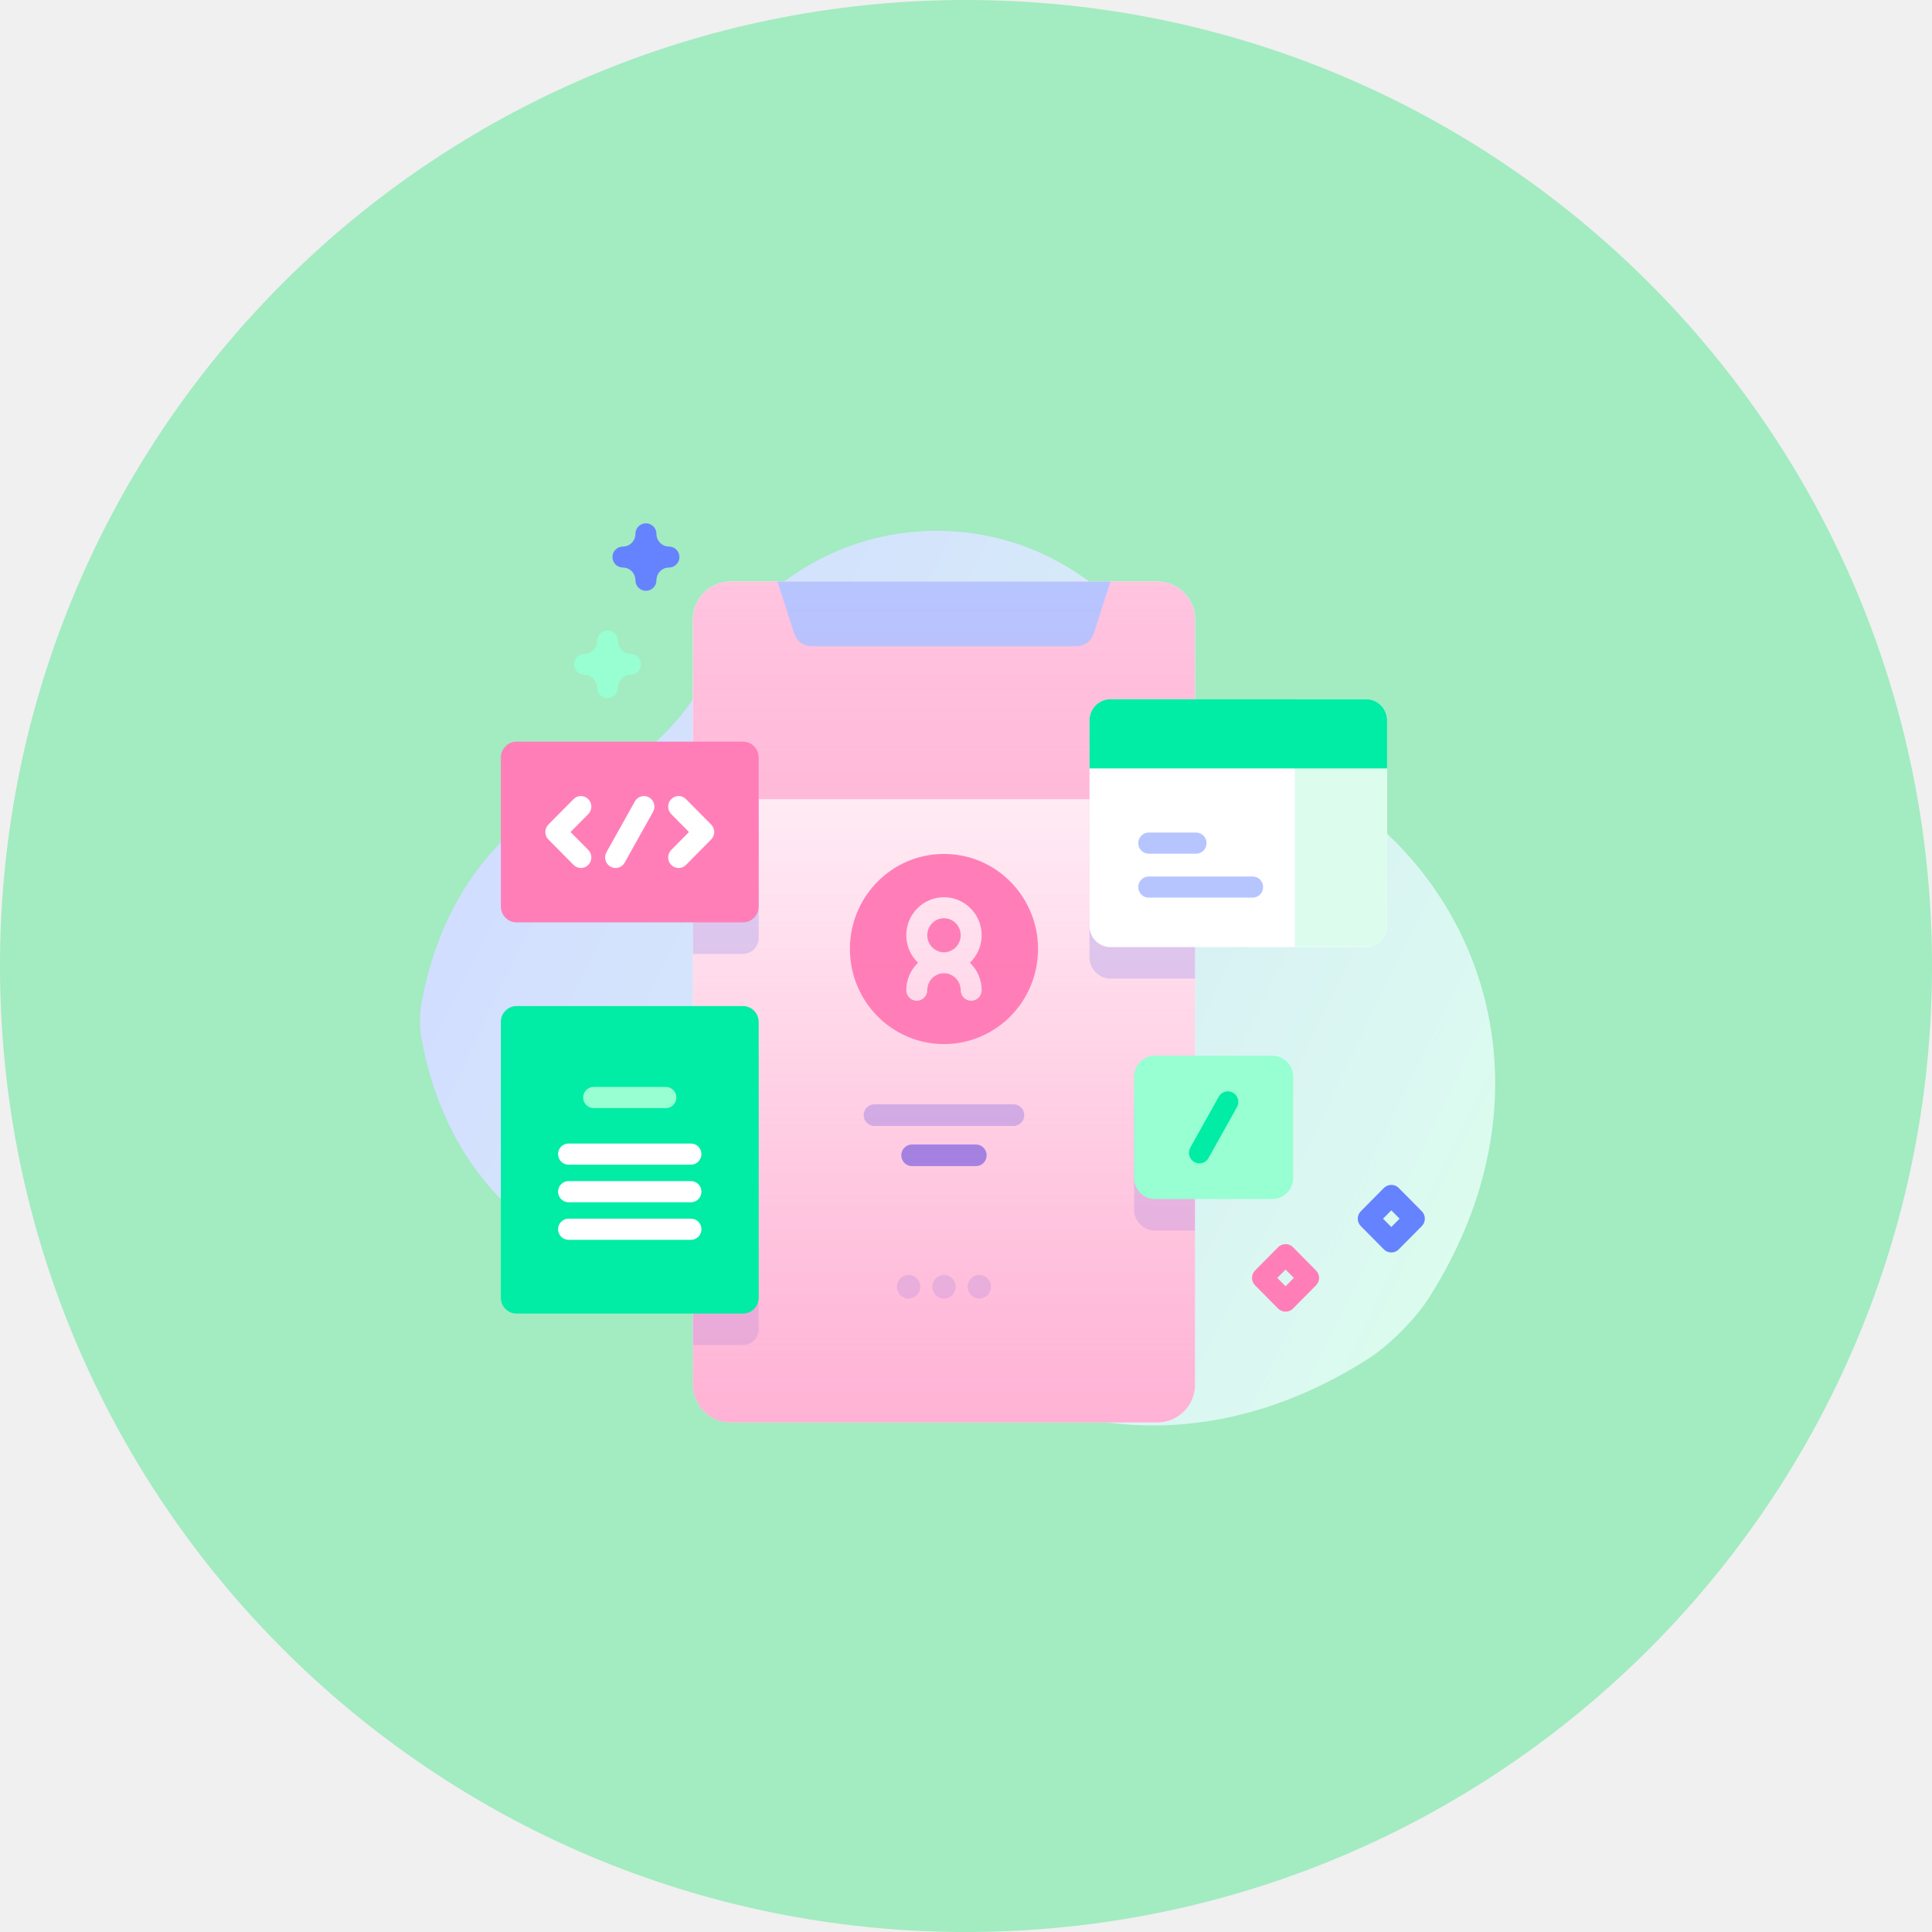
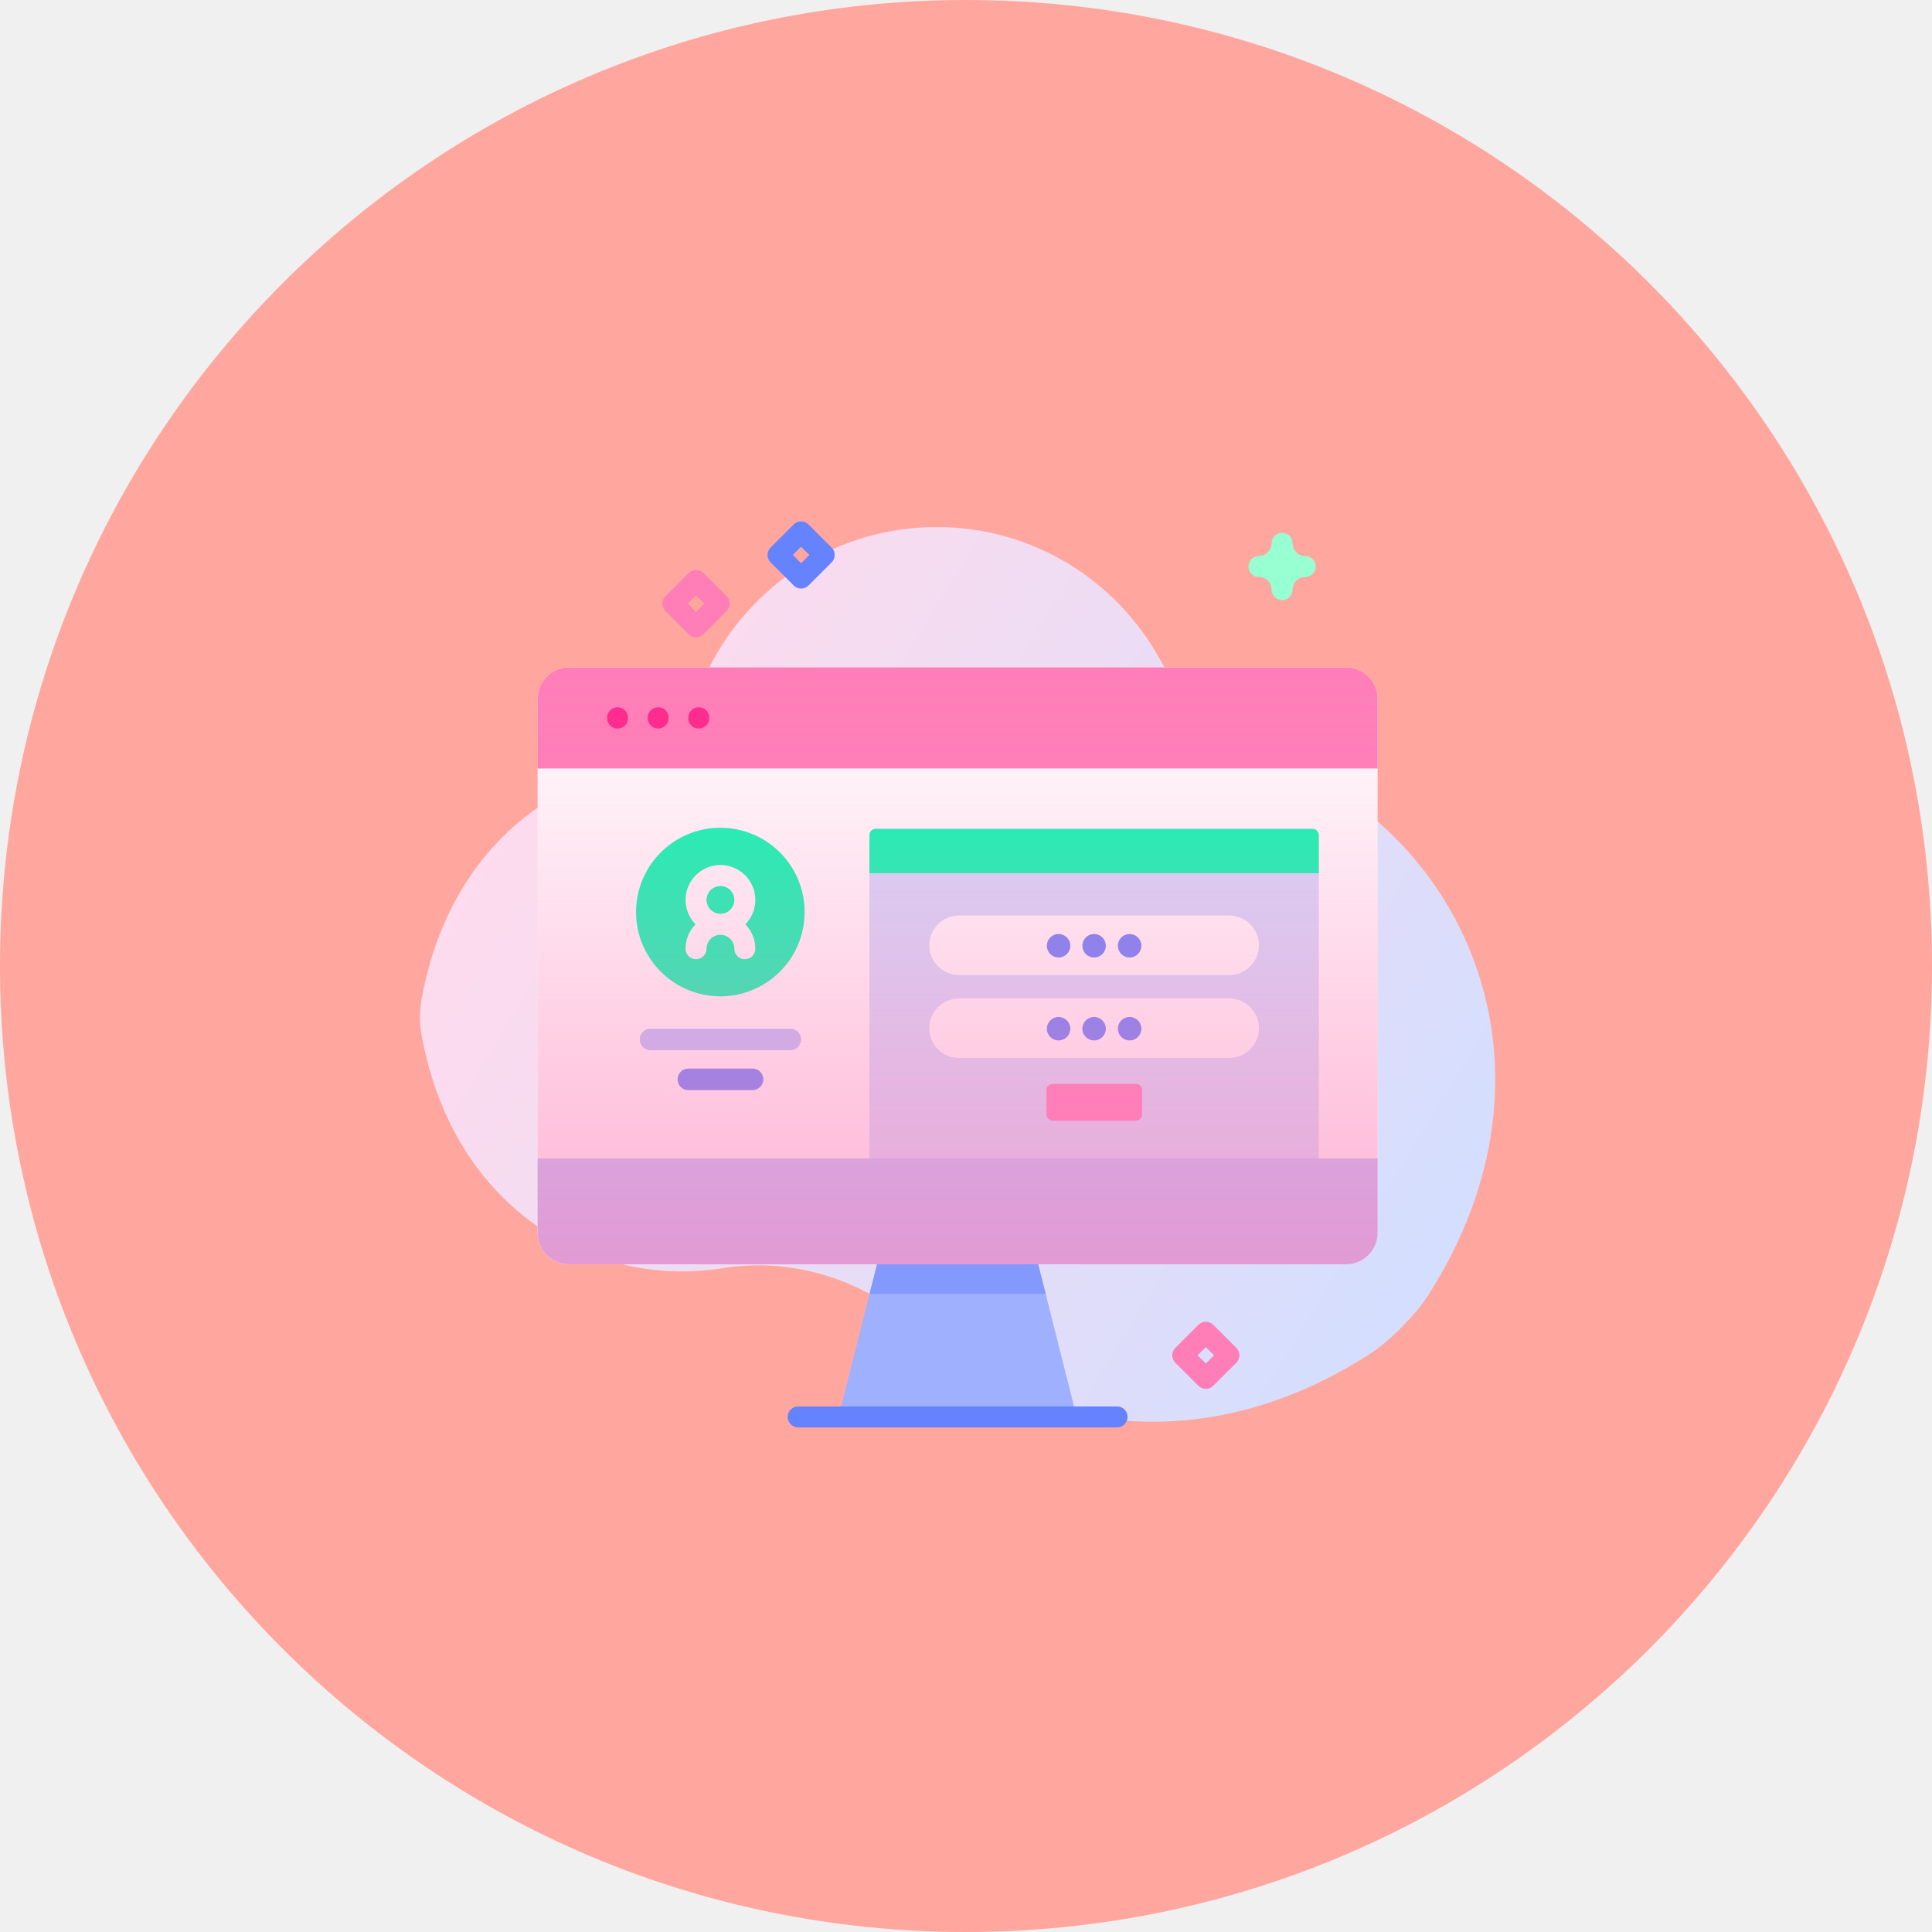
<svg xmlns="http://www.w3.org/2000/svg" width="115" height="115" viewBox="0 0 115 115" fill="none">
-   <circle cx="57.5" cy="57.5" r="57.5" fill="#A3EBC1" />
+   <circle cx="57.5" cy="57.5" r="57.5" fill="#FFA79E" />
  <g clip-path="url(#clip0)">
-     <path d="M76.029 45.506C73.067 44.351 70.564 42.245 69.034 39.458C66.46 34.772 61.48 31.596 55.756 31.596C49.815 31.596 44.675 35.018 42.196 39.998C40.678 43.048 38.094 45.443 34.935 46.718C30.266 48.602 26.347 52.909 25.103 59.641C24.967 60.38 24.965 61.139 25.101 61.878C27.032 72.325 35.401 76.932 43.018 75.71C47.284 75.026 51.602 76.449 54.764 79.393C61.193 85.38 71.499 87.257 81.504 80.84C82.677 80.088 84.249 78.51 85 77.338C93.621 63.879 87.235 49.873 76.029 45.506Z" fill="url(#paint0_linear)" />
-     <path d="M71.133 36.867V82.421C71.133 83.663 70.126 84.671 68.884 84.671H43.493C42.251 84.671 41.244 83.663 41.244 82.421V36.867C41.244 35.625 42.251 34.618 43.493 34.618H68.884C70.126 34.618 71.133 35.625 71.133 36.867Z" fill="white" />
-     <path d="M71.133 64.713V73.245H68.749C68.062 73.245 67.503 72.681 67.503 71.987V65.973C67.503 65.277 68.062 64.713 68.749 64.713H71.133V64.713Z" fill="#D2DEFF" />
-     <path d="M45.159 46.966V55.833C45.159 56.355 44.74 56.778 44.224 56.778H41.244V46.02H44.224C44.74 46.02 45.159 46.443 45.159 46.966Z" fill="#D2DEFF" />
-     <path d="M45.159 62.705V79.118C45.159 79.64 44.74 80.064 44.224 80.064H41.244V61.759H44.224C44.74 61.759 45.159 62.183 45.159 62.705Z" fill="#D2DEFF" />
-     <path d="M71.133 43.495V58.25H66.106C65.414 58.25 64.852 57.688 64.852 56.996V44.749C64.852 44.057 65.414 43.495 66.106 43.495L71.133 43.495Z" fill="#D2DEFF" />
-     <path d="M71.133 47.571V36.879C71.133 35.63 70.132 34.618 68.896 34.618H43.481C42.246 34.618 41.244 35.63 41.244 36.879V47.571H71.133Z" fill="#FFC4DF" />
-     <path d="M65.099 37.718L66.098 34.617H46.28L47.279 37.718C47.423 38.167 47.838 38.471 48.305 38.471H64.073C64.54 38.471 64.954 38.168 65.099 37.718Z" fill="#B7C5FF" />
-     <path d="M56.189 62.147C59.281 62.147 61.787 59.614 61.787 56.488C61.787 53.362 59.281 50.829 56.189 50.829C53.097 50.829 50.59 53.362 50.59 56.488C50.59 59.614 53.097 62.147 56.189 62.147Z" fill="#FF7EB8" />
-     <path d="M57.733 57.307C58.163 56.894 58.433 56.313 58.433 55.669C58.433 54.422 57.426 53.407 56.189 53.407C54.951 53.407 53.944 54.422 53.944 55.669C53.944 56.313 54.214 56.894 54.644 57.307C54.214 57.719 53.944 58.3 53.944 58.944C53.944 59.289 54.224 59.569 54.569 59.569C54.914 59.569 55.194 59.289 55.194 58.944C55.194 58.386 55.64 57.932 56.189 57.932C56.737 57.932 57.183 58.386 57.183 58.944C57.183 59.289 57.463 59.569 57.808 59.569C58.154 59.569 58.433 59.289 58.433 58.944C58.434 58.3 58.164 57.719 57.733 57.307ZM55.194 55.669C55.194 55.111 55.64 54.657 56.189 54.657C56.737 54.657 57.184 55.111 57.184 55.669C57.184 56.227 56.737 56.682 56.189 56.682C55.64 56.682 55.194 56.227 55.194 55.669Z" fill="white" />
-     <path d="M60.331 67.022H52.047C51.695 67.022 51.409 66.734 51.409 66.378C51.409 66.022 51.695 65.734 52.047 65.734H60.331C60.683 65.734 60.968 66.022 60.968 66.378C60.968 66.734 60.683 67.022 60.331 67.022Z" fill="#B7C5FF" />
-     <path d="M58.091 69.412H54.286C53.934 69.412 53.649 69.123 53.649 68.768C53.649 68.412 53.934 68.123 54.286 68.123H58.091C58.443 68.123 58.729 68.412 58.729 68.768C58.729 69.123 58.443 69.412 58.091 69.412Z" fill="#6583FE" />
-     <path d="M58.293 77.296C58.677 77.296 58.988 76.981 58.988 76.593C58.988 76.204 58.677 75.89 58.293 75.89C57.909 75.89 57.597 76.204 57.597 76.593C57.597 76.981 57.909 77.296 58.293 77.296Z" fill="#D2DEFF" />
-     <path d="M56.189 75.89C56.573 75.89 56.884 76.204 56.884 76.593C56.884 76.981 56.573 77.296 56.189 77.296C55.805 77.296 55.493 76.981 55.493 76.593C55.493 76.204 55.805 75.89 56.189 75.89Z" fill="#D2DEFF" />
-     <path d="M54.085 77.296C54.469 77.296 54.78 76.981 54.78 76.593C54.78 76.204 54.469 75.89 54.085 75.89C53.701 75.89 53.389 76.204 53.389 76.593C53.389 76.981 53.701 77.296 54.085 77.296Z" fill="#D2DEFF" />
-     <path d="M71.133 36.867V82.421C71.133 83.663 70.126 84.671 68.884 84.671H43.493C42.251 84.671 41.244 83.663 41.244 82.421V36.867C41.244 35.625 42.251 34.618 43.493 34.618H68.884C70.126 34.618 71.133 35.625 71.133 36.867Z" fill="url(#paint1_linear)" />
-     <path d="M75.731 71.371H68.749C68.061 71.371 67.504 70.807 67.504 70.112V64.098C67.504 63.403 68.061 62.839 68.749 62.839H75.731C76.419 62.839 76.976 63.403 76.976 64.098V70.112C76.976 70.807 76.419 71.371 75.731 71.371Z" fill="#97FFD2" />
-     <path d="M71.393 69.249C71.29 69.249 71.185 69.223 71.088 69.168C70.788 68.997 70.683 68.613 70.852 68.31L72.544 65.281C72.713 64.978 73.093 64.872 73.392 65.043C73.692 65.213 73.797 65.597 73.628 65.9L71.936 68.929C71.822 69.134 71.611 69.249 71.393 69.249Z" fill="#01ECA5" />
-     <path d="M44.224 54.904H30.748C30.231 54.904 29.813 54.481 29.813 53.959V45.092C29.813 44.569 30.231 44.146 30.748 44.146H44.224C44.74 44.146 45.159 44.569 45.159 45.092V53.959C45.159 54.481 44.74 54.904 44.224 54.904Z" fill="#FF7EB8" />
-     <path d="M34.578 51.667C34.419 51.667 34.26 51.605 34.139 51.482L32.642 49.969C32.399 49.724 32.399 49.326 32.642 49.081L34.139 47.568C34.381 47.322 34.775 47.322 35.018 47.568C35.261 47.813 35.261 48.211 35.018 48.456L33.961 49.525L35.018 50.593C35.261 50.839 35.261 51.237 35.018 51.482C34.897 51.605 34.737 51.667 34.578 51.667Z" fill="white" />
-     <path d="M40.394 47.383C40.553 47.383 40.712 47.445 40.833 47.568L42.33 49.081C42.573 49.326 42.573 49.724 42.33 49.969L40.833 51.483C40.591 51.728 40.197 51.728 39.954 51.483C39.711 51.237 39.711 50.839 39.954 50.594L41.011 49.525L39.954 48.457C39.711 48.211 39.711 47.813 39.954 47.568C40.075 47.445 40.235 47.383 40.394 47.383Z" fill="white" />
-     <path d="M36.64 51.667C36.537 51.667 36.432 51.641 36.335 51.585C36.036 51.415 35.931 51.031 36.099 50.729L37.79 47.703C37.958 47.401 38.338 47.294 38.637 47.465C38.936 47.636 39.041 48.019 38.873 48.321L37.182 51.347C37.068 51.552 36.857 51.667 36.64 51.667Z" fill="white" />
-     <path d="M44.224 78.189H30.748C30.231 78.189 29.813 77.766 29.813 77.243V60.831C29.813 60.309 30.231 59.885 30.748 59.885H44.224C44.74 59.885 45.159 60.309 45.159 60.831V77.243C45.159 77.766 44.74 78.189 44.224 78.189Z" fill="#01ECA5" />
-     <path d="M81.311 56.376H66.106C65.414 56.376 64.852 55.814 64.852 55.122V42.874C64.852 42.182 65.414 41.621 66.106 41.621H81.311C82.004 41.621 82.565 42.182 82.565 42.874V55.122C82.565 55.814 82.004 56.376 81.311 56.376Z" fill="white" />
-     <path d="M81.318 41.621H77.068V56.376H81.318C82.007 56.376 82.565 55.811 82.565 55.115V42.881C82.565 42.185 82.007 41.621 81.318 41.621Z" fill="#DCFDEE" />
-     <path d="M82.565 45.739V42.881C82.565 42.185 82.007 41.621 81.318 41.621H66.099C65.411 41.621 64.852 42.185 64.852 42.881V45.739H82.565Z" fill="#01ECA5" />
-     <path d="M74.562 53.432H68.377C68.032 53.432 67.753 53.15 67.753 52.802C67.753 52.454 68.032 52.172 68.377 52.172H74.562C74.906 52.172 75.185 52.454 75.185 52.802C75.185 53.15 74.906 53.432 74.562 53.432Z" fill="#B7C5FF" />
-     <path d="M71.195 50.816H68.377C68.032 50.816 67.753 50.534 67.753 50.186C67.753 49.838 68.032 49.556 68.377 49.556H71.195C71.539 49.556 71.818 49.838 71.818 50.186C71.818 50.534 71.539 50.816 71.195 50.816Z" fill="#B7C5FF" />
-     <path d="M41.13 69.326H33.842C33.497 69.326 33.218 69.044 33.218 68.696C33.218 68.349 33.497 68.067 33.842 68.067H41.13C41.474 68.067 41.753 68.349 41.753 68.696C41.753 69.044 41.474 69.326 41.13 69.326Z" fill="white" />
-     <path d="M39.637 65.958H35.334C34.99 65.958 34.712 65.676 34.712 65.328C34.712 64.98 34.99 64.698 35.334 64.698H39.637C39.981 64.698 40.26 64.98 40.26 65.328C40.26 65.676 39.981 65.958 39.637 65.958Z" fill="#97FFD2" />
-     <path d="M41.13 71.563H33.842C33.497 71.563 33.218 71.281 33.218 70.933C33.218 70.585 33.497 70.303 33.842 70.303H41.13C41.474 70.303 41.753 70.585 41.753 70.933C41.753 71.281 41.474 71.563 41.13 71.563Z" fill="white" />
-     <path d="M41.13 73.799H33.842C33.497 73.799 33.218 73.517 33.218 73.17C33.218 72.822 33.497 72.54 33.842 72.54H41.13C41.474 72.54 41.753 72.822 41.753 73.17C41.753 73.517 41.474 73.799 41.13 73.799Z" fill="white" />
-     <path d="M82.816 74.552C82.649 74.552 82.489 74.485 82.372 74.366L81 72.98C80.759 72.736 80.759 72.344 81 72.101L82.372 70.714C82.489 70.596 82.649 70.529 82.816 70.529C82.983 70.529 83.143 70.596 83.26 70.714L84.632 72.101C84.873 72.344 84.873 72.736 84.632 72.98L83.26 74.366C83.143 74.485 82.983 74.552 82.816 74.552ZM82.324 72.54L82.816 73.038L83.308 72.54L82.816 72.043L82.324 72.54Z" fill="#6583FE" />
-     <path d="M76.521 78.077C76.354 78.077 76.194 78.01 76.076 77.891L74.705 76.505C74.464 76.262 74.464 75.869 74.705 75.626L76.076 74.24C76.194 74.121 76.354 74.054 76.521 74.054C76.688 74.054 76.848 74.121 76.965 74.24L78.337 75.626C78.578 75.869 78.578 76.262 78.337 76.505L76.965 77.891C76.848 78.01 76.688 78.077 76.521 78.077ZM76.028 76.065L76.521 76.563L77.013 76.065L76.521 75.568L76.028 76.065Z" fill="#FF7EB8" />
-     <path d="M36.163 41.552C35.817 41.552 35.538 41.272 35.538 40.927C35.538 40.508 35.204 40.168 34.794 40.168C34.449 40.168 34.169 39.889 34.169 39.543C34.169 39.198 34.449 38.918 34.794 38.918C35.204 38.918 35.538 38.578 35.538 38.16C35.538 37.815 35.817 37.535 36.163 37.535C36.508 37.535 36.788 37.815 36.788 38.16C36.788 38.578 37.121 38.918 37.531 38.918C37.876 38.918 38.156 39.198 38.156 39.543C38.156 39.889 37.876 40.168 37.531 40.168C37.121 40.168 36.788 40.509 36.788 40.927C36.788 41.272 36.508 41.552 36.163 41.552Z" fill="#97FFD2" />
-     <path d="M38.448 35.167C38.103 35.167 37.823 34.887 37.823 34.542C37.823 34.123 37.49 33.783 37.08 33.783C36.735 33.783 36.455 33.504 36.455 33.158C36.455 32.813 36.735 32.533 37.08 32.533C37.49 32.533 37.823 32.193 37.823 31.775C37.823 31.43 38.103 31.15 38.448 31.15C38.794 31.15 39.073 31.43 39.073 31.775C39.073 32.193 39.407 32.533 39.817 32.533C40.162 32.533 40.442 32.813 40.442 33.158C40.442 33.504 40.162 33.783 39.817 33.783C39.407 33.783 39.073 34.124 39.073 34.542C39.073 34.887 38.794 35.167 38.448 35.167Z" fill="#6583FE" />
+     <path d="M76.029 45.283C73.067 44.129 70.564 42.022 69.034 39.236C66.46 34.55 61.48 31.373 55.756 31.373C49.815 31.373 44.675 34.795 42.196 39.776C40.678 42.826 38.094 45.221 34.935 46.496C30.266 48.38 26.347 52.686 25.103 59.419C24.967 60.157 24.965 60.917 25.101 61.656C27.032 72.102 35.401 76.71 43.018 75.488C47.284 74.804 51.602 76.227 54.764 79.171C61.193 85.157 71.499 87.034 81.504 80.617C82.677 79.865 84.249 78.288 85 77.115C93.621 63.657 87.235 49.651 76.029 45.283Z" fill="url(#paint0_linear)" />
+     <path d="M64.089 84.341H49.911L52.746 73.103H61.254L64.089 84.341Z" fill="#9FB0FE" />
+     <path d="M62.241 77.016H51.759L52.746 73.103H61.254L62.241 77.016Z" fill="#8399FE" />
+     <path d="M82 41.597V73.378C82 74.413 81.16 75.253 80.125 75.253H33.875C32.84 75.253 32 74.413 32 73.378V41.597C32 40.562 32.84 39.722 33.875 39.722H80.125C81.16 39.722 82 40.562 82 41.597Z" fill="white" />
+     <path d="M78.5 68.954H51.75V49.712C51.75 49.505 51.918 49.337 52.125 49.337H78.125C78.332 49.337 78.5 49.505 78.5 49.712V68.954Z" fill="#D2DEFF" />
+     <path d="M78.5 51.976H51.75V49.712C51.75 49.505 51.918 49.337 52.125 49.337H78.125C78.332 49.337 78.5 49.505 78.5 49.712V51.976Z" fill="#02FFB3" />
+     <path d="M82 45.743V41.597C82 40.562 81.161 39.722 80.125 39.722H33.875C32.84 39.722 32 40.562 32 41.597V45.743H82Z" fill="#FF7EB8" />
+     <path d="M32 68.954V73.378C32 74.413 32.84 75.253 33.875 75.253H80.125C81.161 75.253 82 74.413 82 73.378V68.954H32Z" fill="#B7C5FF" />
+     <path d="M47.83 55.092C48.274 52.356 46.416 49.779 43.681 49.336C40.945 48.893 38.368 50.751 37.925 53.486C37.482 56.221 39.34 58.798 42.075 59.241C44.81 59.685 47.387 57.827 47.83 55.092Z" fill="#02FFB3" />
+     <path d="M44.96 53.566C44.96 52.421 44.028 51.489 42.883 51.489C41.738 51.489 40.807 52.421 40.807 53.566C40.807 54.131 41.034 54.643 41.401 55.018C41.034 55.392 40.807 55.905 40.807 56.469C40.807 56.815 41.087 57.094 41.432 57.094C41.777 57.094 42.057 56.815 42.057 56.469C42.057 56.014 42.427 55.643 42.883 55.643C43.339 55.643 43.71 56.014 43.71 56.469C43.71 56.815 43.99 57.094 44.335 57.094C44.68 57.094 44.96 56.815 44.96 56.469C44.96 55.904 44.733 55.392 44.365 55.018C44.733 54.643 44.96 54.131 44.96 53.566ZM42.883 52.739C43.339 52.739 43.71 53.11 43.71 53.566C43.71 54.022 43.339 54.393 42.883 54.393C42.428 54.393 42.057 54.022 42.057 53.566C42.057 53.11 42.427 52.739 42.883 52.739Z" fill="white" />
+     <path d="M73.166 58.039H57.084C56.106 58.039 55.313 57.246 55.313 56.268C55.313 55.289 56.106 54.496 57.084 54.496H73.166C74.144 54.496 74.938 55.289 74.938 56.268C74.938 57.246 74.144 58.039 73.166 58.039Z" fill="white" />
+     <path d="M63.011 56.994C63.397 56.994 63.71 56.681 63.71 56.295C63.71 55.909 63.397 55.596 63.011 55.596C62.625 55.596 62.312 55.909 62.312 56.295C62.312 56.681 62.625 56.994 63.011 56.994Z" fill="#6583FE" />
+     <path d="M65.125 56.994C65.511 56.994 65.824 56.681 65.824 56.295C65.824 55.909 65.511 55.596 65.125 55.596C64.739 55.596 64.426 55.909 64.426 56.295C64.426 56.681 64.739 56.994 65.125 56.994Z" fill="#6583FE" />
+     <path d="M67.239 55.596C67.625 55.596 67.938 55.909 67.938 56.295C67.938 56.681 67.625 56.994 67.239 56.994C66.853 56.994 66.54 56.681 66.54 56.295C66.54 55.909 66.853 55.596 67.239 55.596Z" fill="#6583FE" />
+     <path d="M73.166 62.977H57.084C56.106 62.977 55.313 62.184 55.313 61.205C55.313 60.227 56.106 59.434 57.084 59.434H73.166C74.144 59.434 74.938 60.227 74.938 61.205C74.938 62.184 74.144 62.977 73.166 62.977Z" fill="white" />
+     <path d="M63.011 61.931C63.397 61.931 63.71 61.618 63.71 61.232C63.71 60.846 63.397 60.534 63.011 60.534C62.625 60.534 62.312 60.846 62.312 61.232C62.312 61.618 62.625 61.931 63.011 61.931Z" fill="#6583FE" />
+     <path d="M65.125 61.931C65.511 61.931 65.824 61.618 65.824 61.232C65.824 60.846 65.511 60.534 65.125 60.534C64.739 60.534 64.426 60.846 64.426 61.232C64.426 61.618 64.739 61.931 65.125 61.931Z" fill="#6583FE" />
+     <path d="M67.239 60.534C67.625 60.534 67.938 60.846 67.938 61.232C67.938 61.618 67.625 61.931 67.239 61.931C66.853 61.931 66.54 61.618 66.54 61.232C66.54 60.846 66.853 60.534 67.239 60.534Z" fill="#6583FE" />
+     <path d="M67.612 66.705H62.665C62.458 66.705 62.29 66.537 62.29 66.33V64.893C62.29 64.686 62.458 64.518 62.665 64.518H67.612C67.819 64.518 67.987 64.686 67.987 64.893V66.33C67.987 66.537 67.819 66.705 67.612 66.705Z" fill="#FF7EB8" />
+     <path d="M47.045 62.513H38.722C38.368 62.513 38.081 62.226 38.081 61.872C38.081 61.519 38.368 61.232 38.722 61.232H47.045C47.398 61.232 47.685 61.519 47.685 61.872C47.685 62.226 47.398 62.513 47.045 62.513Z" fill="#B7C5FF" />
+     <path d="M44.795 64.888H40.972C40.618 64.888 40.331 64.601 40.331 64.247C40.331 63.894 40.618 63.607 40.972 63.607H44.795C45.148 63.607 45.435 63.894 45.435 64.247C45.435 64.601 45.148 64.888 44.795 64.888Z" fill="#6583FE" />
+     <path d="M82 41.597V73.378C82 74.413 81.16 75.253 80.125 75.253H33.875C32.84 75.253 32 74.413 32 73.378V41.597C32 40.562 32.84 39.722 33.875 39.722H80.125C81.16 39.722 82 40.562 82 41.597Z" fill="url(#paint1_linear)" />
+     <path d="M36.76 42.099C36.415 42.099 36.135 42.379 36.135 42.724V42.742C36.135 43.087 36.415 43.367 36.76 43.367C37.105 43.367 37.385 43.087 37.385 42.742V42.724C37.385 42.379 37.105 42.099 36.76 42.099Z" fill="#FE2C8F" />
+     <path d="M39.176 42.099C38.831 42.099 38.551 42.379 38.551 42.724V42.742C38.551 43.087 38.831 43.367 39.176 43.367C39.521 43.367 39.801 43.087 39.801 42.742V42.724C39.801 42.379 39.521 42.099 39.176 42.099Z" fill="#FE2C8F" />
+     <path d="M41.592 42.099C41.246 42.099 40.967 42.379 40.967 42.724V42.742C40.967 43.087 41.246 43.367 41.592 43.367C41.937 43.367 42.217 43.087 42.217 42.742V42.724C42.217 42.379 41.937 42.099 41.592 42.099Z" fill="#FE2C8F" />
+     <path d="M47.508 84.966C47.163 84.966 46.883 84.686 46.883 84.341C46.883 83.995 47.163 83.716 47.508 83.716H66.492C66.837 83.716 67.117 83.995 67.117 84.341C67.117 84.686 66.837 84.966 66.492 84.966H47.508Z" fill="#6583FE" />
+     <path d="M71.776 82.672C71.617 82.672 71.457 82.612 71.335 82.489L69.96 81.115C69.716 80.871 69.716 80.475 69.96 80.231L71.335 78.857C71.579 78.613 71.974 78.613 72.218 78.857L73.593 80.231C73.837 80.475 73.837 80.871 73.593 81.115L72.218 82.489C72.096 82.612 71.936 82.672 71.776 82.672ZM71.286 80.673L71.776 81.164L72.267 80.673L71.776 80.183L71.286 80.673Z" fill="#FF7EB8" />
+     <path d="M41.432 37.93C41.272 37.93 41.112 37.869 40.99 37.747L39.615 36.373C39.371 36.129 39.371 35.733 39.615 35.489L40.99 34.115C41.234 33.871 41.63 33.871 41.874 34.115L43.248 35.489C43.492 35.733 43.492 36.129 43.248 36.373L41.874 37.747C41.752 37.869 41.592 37.93 41.432 37.93ZM40.941 35.931L41.432 36.422L41.922 35.931L41.432 35.441L40.941 35.931Z" fill="#FF7EB8" />
+     <path d="M47.685 35.033C47.525 35.033 47.365 34.972 47.243 34.85L45.869 33.476C45.625 33.232 45.625 32.836 45.869 32.592L47.243 31.218C47.487 30.974 47.883 30.974 48.127 31.218L49.501 32.592C49.745 32.836 49.745 33.232 49.501 33.476L48.127 34.85C48.005 34.972 47.845 35.033 47.685 35.033ZM47.195 33.034L47.685 33.524L48.176 33.034L47.685 32.544L47.195 33.034Z" fill="#6583FE" />
+     <path d="M76.315 35.721C75.97 35.721 75.69 35.441 75.69 35.096C75.69 34.681 75.352 34.344 74.938 34.344C74.593 34.344 74.313 34.064 74.313 33.719C74.313 33.374 74.593 33.094 74.938 33.094C75.352 33.094 75.69 32.756 75.69 32.342C75.69 31.996 75.97 31.717 76.315 31.717C76.66 31.717 76.94 31.996 76.94 32.342C76.94 32.756 77.277 33.094 77.692 33.094C78.037 33.094 78.317 33.374 78.317 33.719C78.317 34.064 78.037 34.344 77.692 34.344C77.277 34.344 76.94 34.681 76.94 35.096C76.94 35.441 76.66 35.721 76.315 35.721Z" fill="#97FFD2" />
  </g>
  <defs>
-     <linearGradient id="paint0_linear" x1="29.554" y1="44.645" x2="89.925" y2="74.153" gradientUnits="userSpaceOnUse">
-       <stop offset="0.049" stop-color="#D2DEFF" />
-       <stop offset="0.999" stop-color="#DCFDEE" />
+     <linearGradient id="paint0_linear" x1="28.623" y1="41.569" x2="87.815" y2="77.76" gradientUnits="userSpaceOnUse">
+       <stop offset="0.049" stop-color="#FFDBED" />
+       <stop offset="0.999" stop-color="#D2DEFF" />
    </linearGradient>
-     <linearGradient id="paint1_linear" x1="56.189" y1="34.618" x2="56.189" y2="84.671" gradientUnits="userSpaceOnUse">
+     <linearGradient id="paint1_linear" x1="57" y1="39.722" x2="57" y2="75.253" gradientUnits="userSpaceOnUse">
      <stop offset="0.003" stop-color="#FF7EB8" stop-opacity="0" />
      <stop offset="1" stop-color="#FF7EB8" stop-opacity="0.6" />
    </linearGradient>
    <clipPath id="clip0">
      <rect width="64" height="64" fill="white" transform="translate(25 26)" />
    </clipPath>
  </defs>
</svg>
